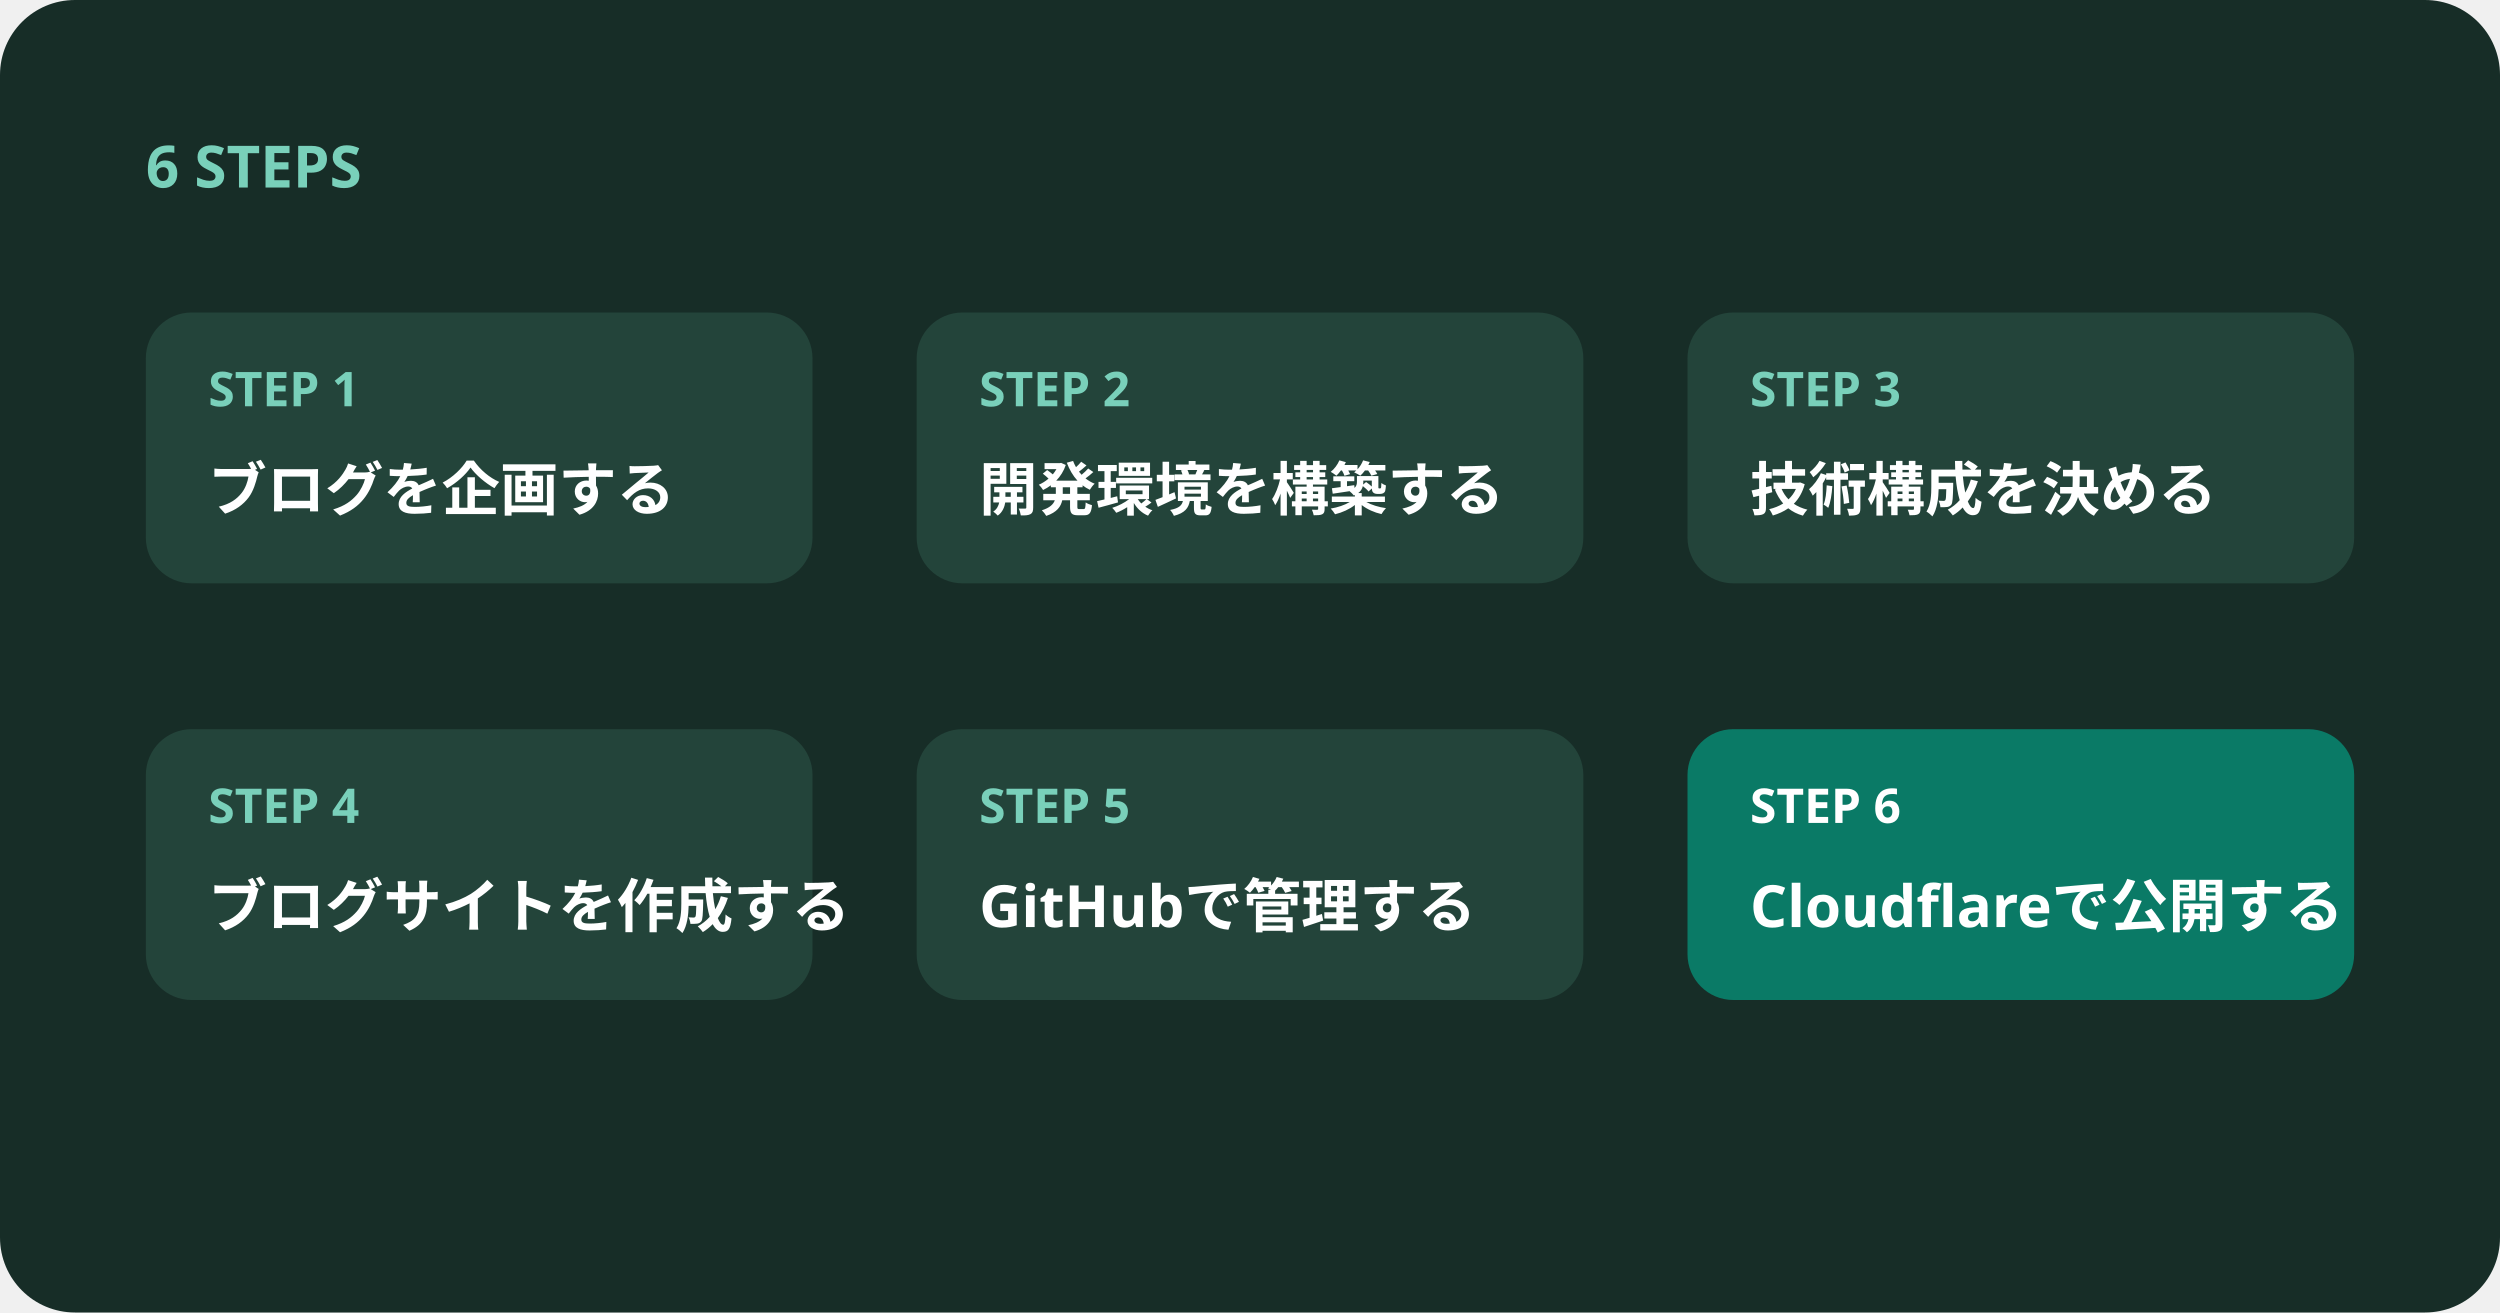
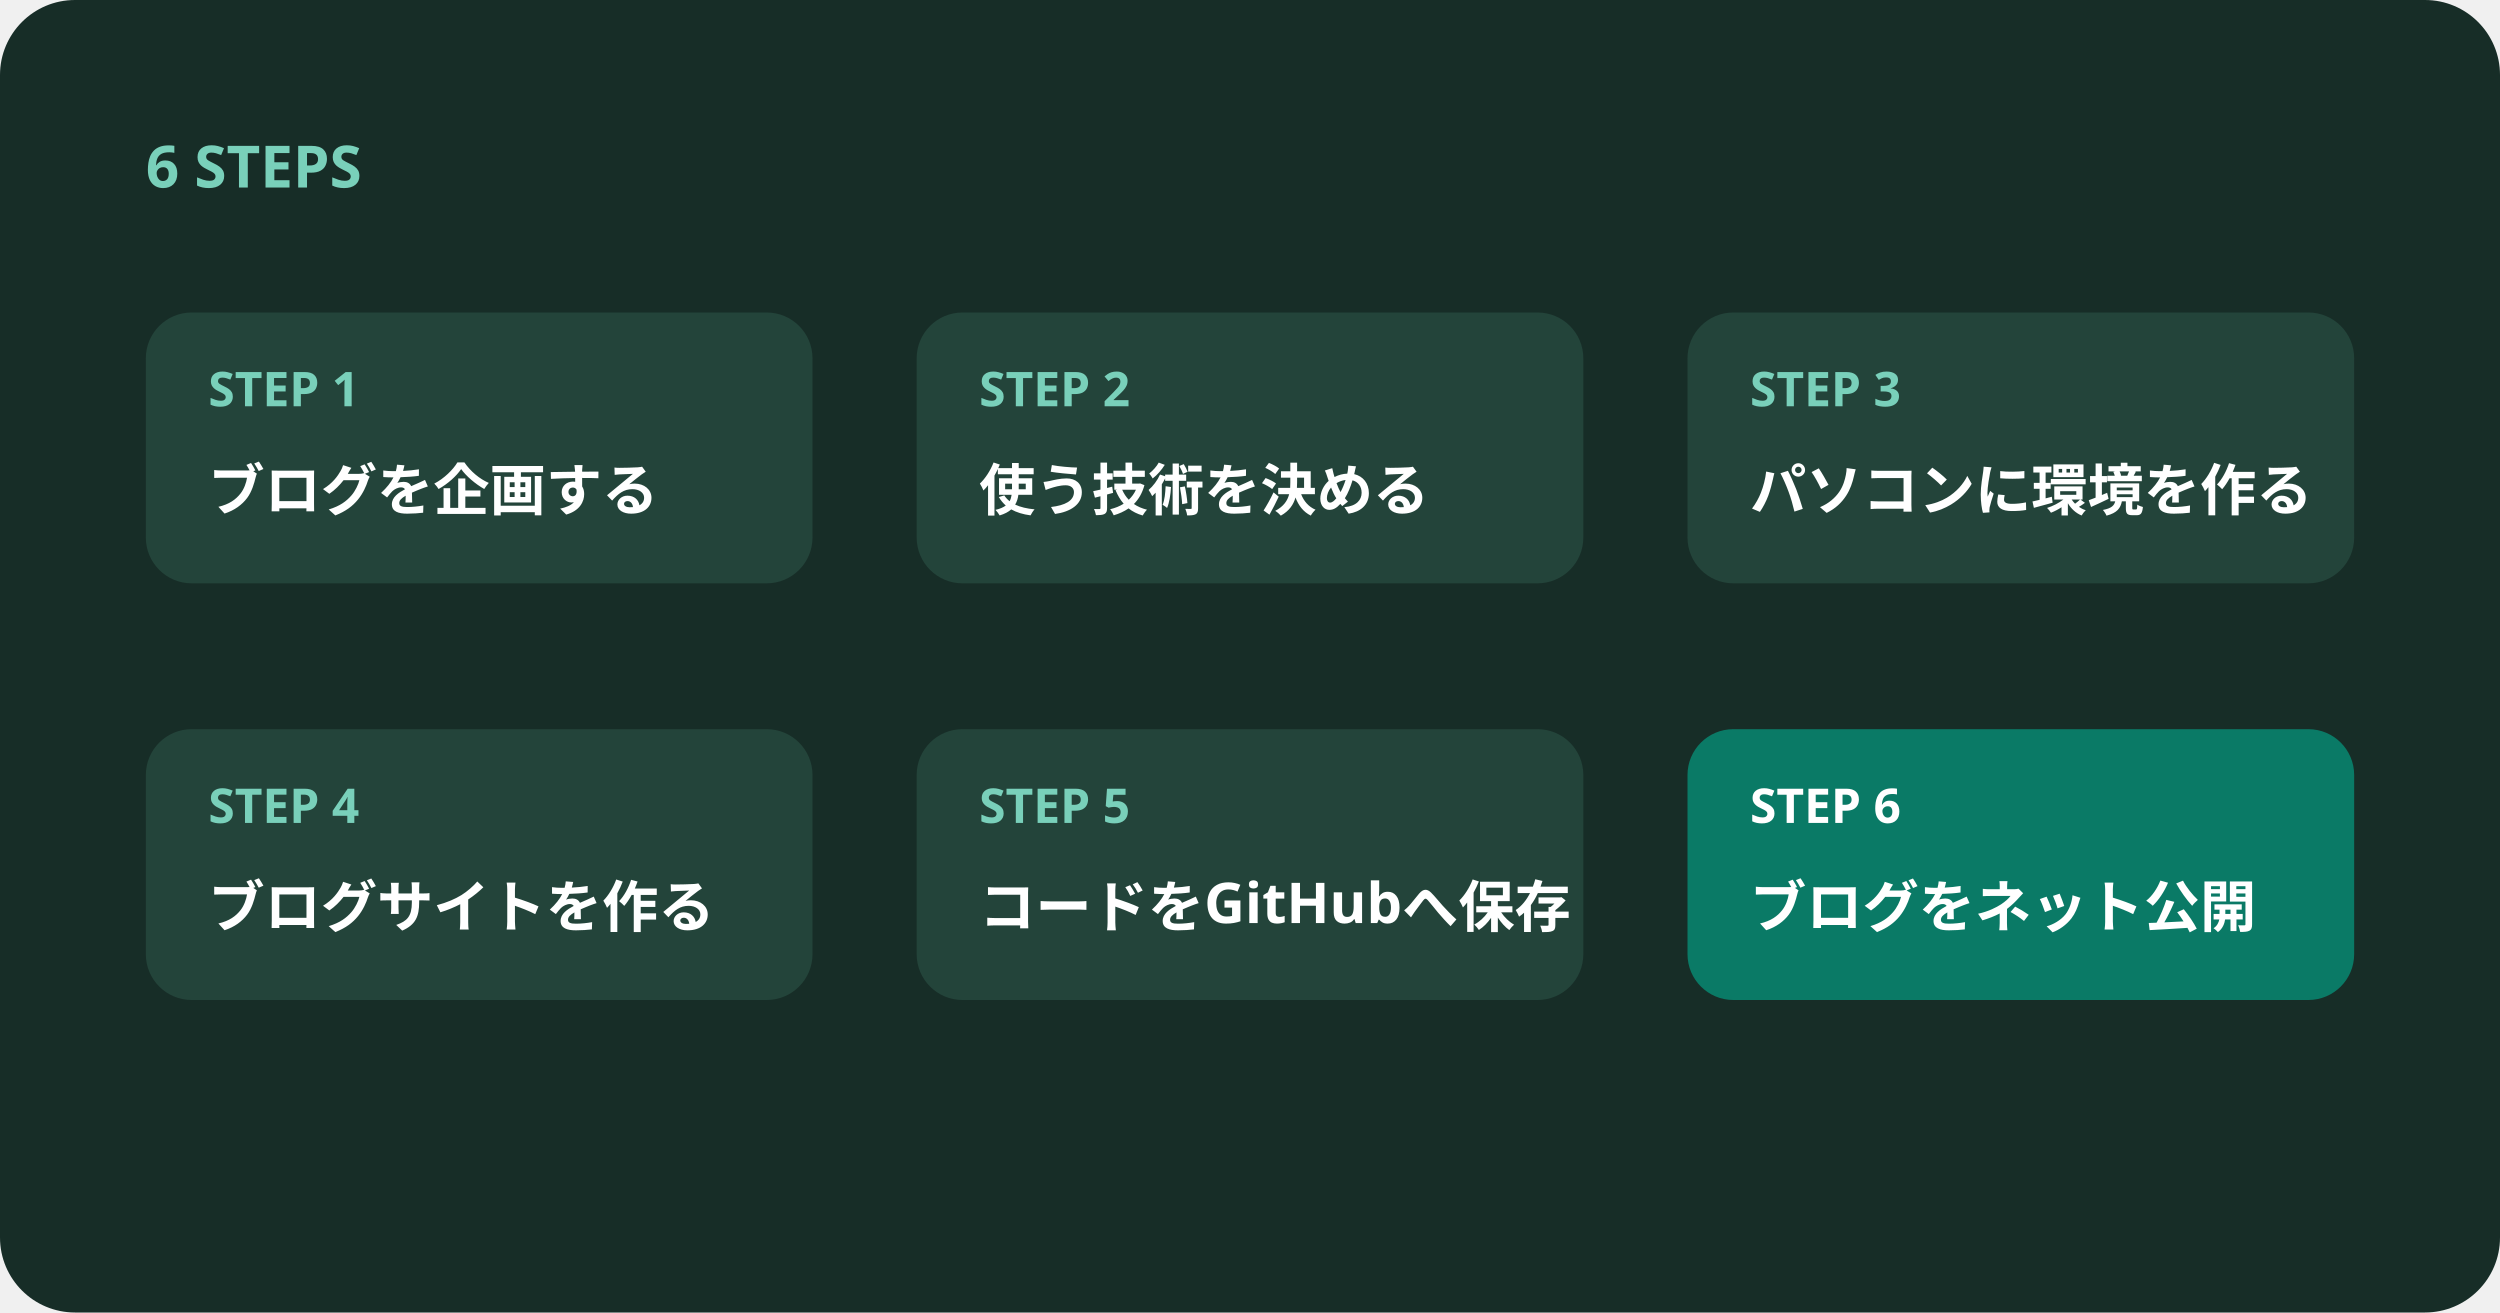
<svg xmlns="http://www.w3.org/2000/svg" viewBox="0 0 1200 630" role="img" aria-labelledby="t">
  <rect width="1200" height="630" rx="36" fill="#172d27" />
  <text x="70" y="90" fill="#79d0ba" font-family="sans-serif" font-size="28" font-weight="700">6 STEPS</text>
  <g font-family="sans-serif" font-weight="700">
    <g fill="#23443a">
      <rect x="70" y="150" width="320" height="130" rx="22" />
      <rect x="440" y="150" width="320" height="130" rx="22" />
      <rect x="810" y="150" width="320" height="130" rx="22" />
      <rect x="70" y="350" width="320" height="130" rx="22" />
      <rect x="440" y="350" width="320" height="130" rx="22" />
      <rect x="810" y="350" width="320" height="130" rx="22" fill="#0a7a66" />
    </g>
    <g fill="#79d0ba" font-size="23">
      <text x="100" y="195">STEP 1</text>
      <text x="470" y="195">STEP 2</text>
      <text x="840" y="195">STEP 3</text>
      <text x="100" y="395">STEP 4</text>
      <text x="470" y="395">STEP 5</text>
      <text x="840" y="395" fill="white">STEP 6</text>
    </g>
-     <g fill="white" font-size="28">
+     <g fill="white" font-size="27">
      <text x="100" y="245">ブログを企画する</text>
-       <text x="470" y="245">開発環境を構築する</text>
-       <text x="840" y="245">技術構成を決める</text>
-       <text x="100" y="445">ブログサイトを作成する</text>
-       <text x="470" y="445">GitHubで管理する</text>
-       <text x="840" y="445">Cloudflareで公開する</text>
+       <text x="470" y="245">使う技術を決める</text>
+       <text x="840" y="245">パソコンに環境を作る</text>
+       <text x="100" y="445">ブログサイトを作る</text>
+       <text x="470" y="445">コードをGitHubへ保存</text>
+       <text x="840" y="445">ブログをネット公開</text>
    </g>
  </g>
</svg>
